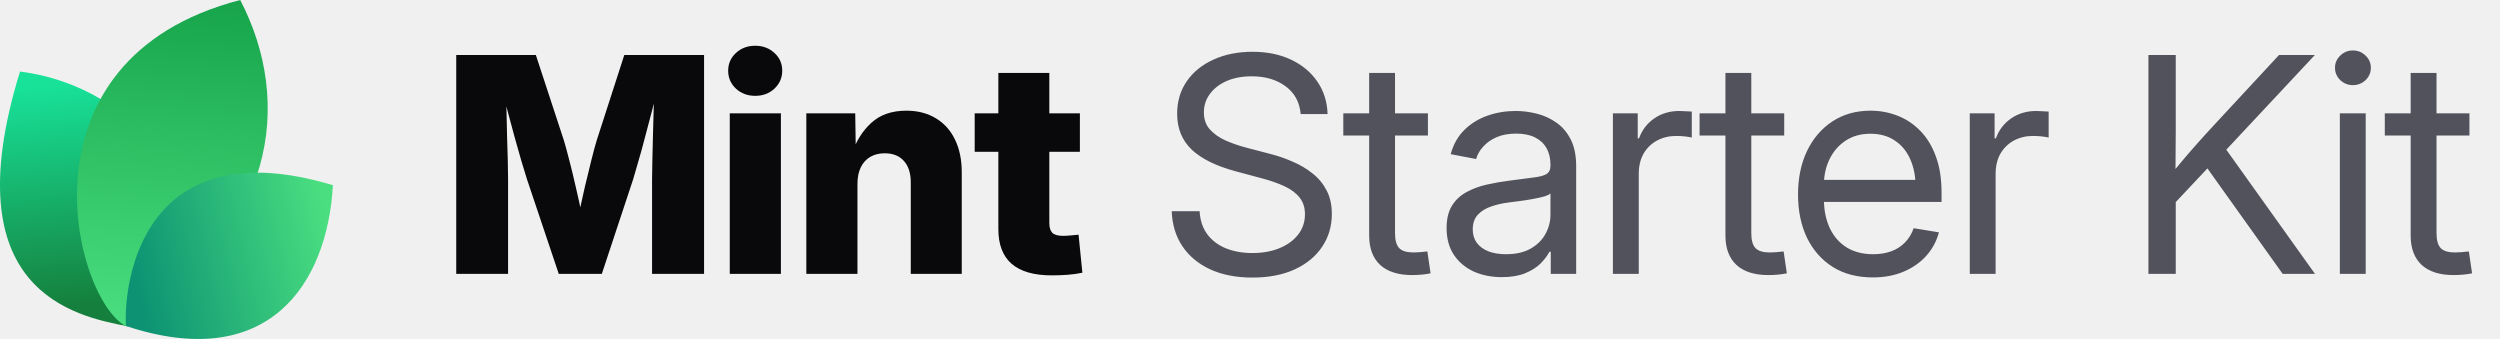
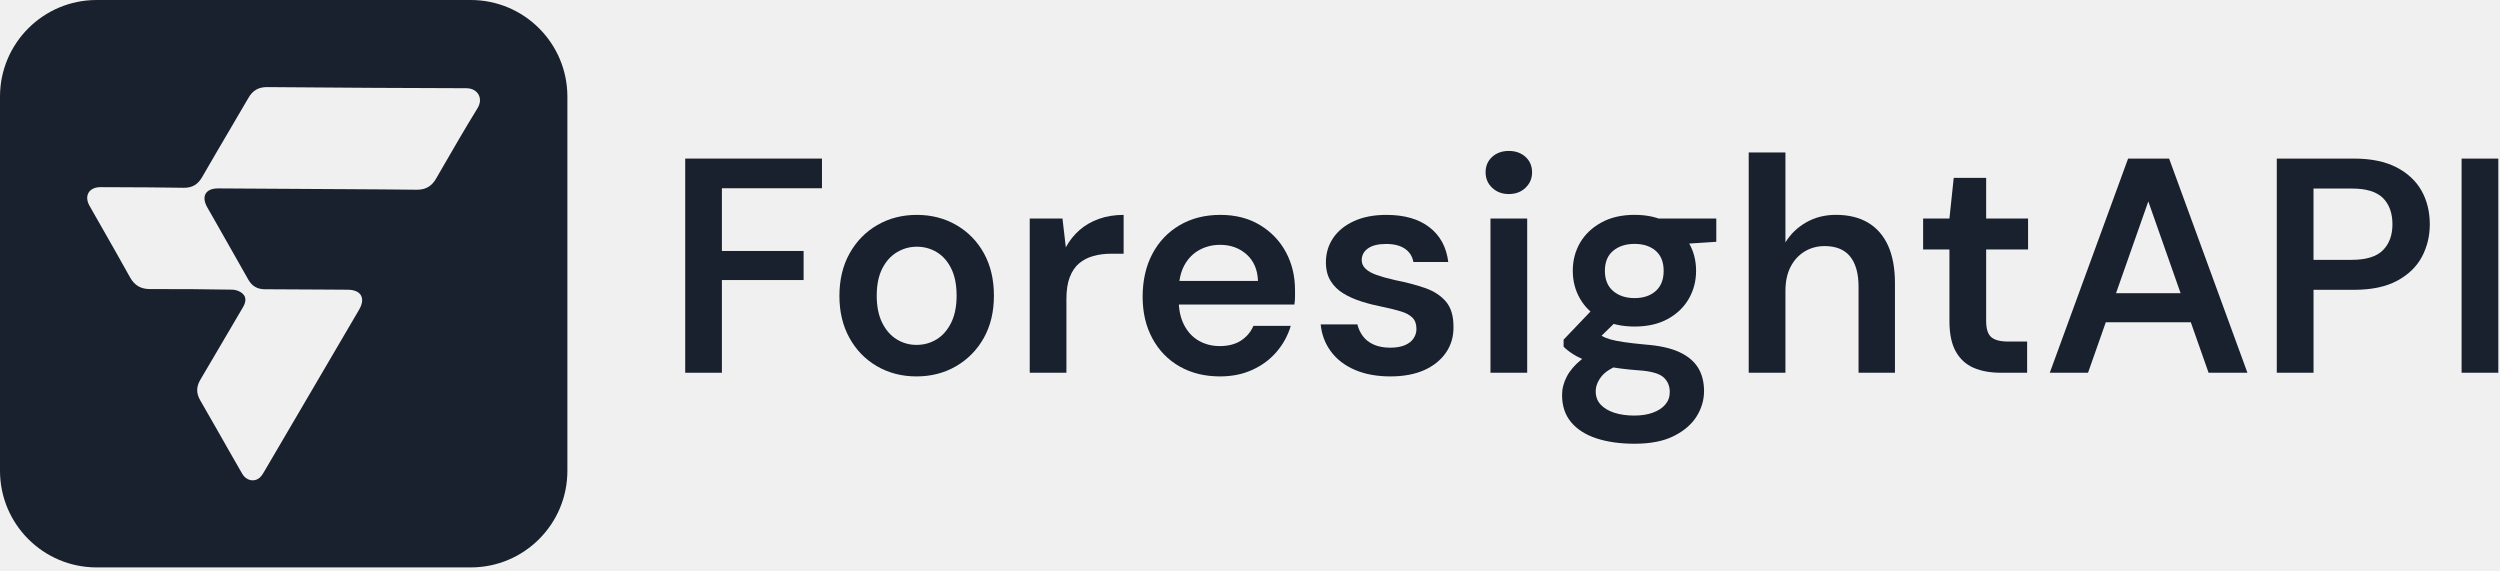
- <svg xmlns="http://www.w3.org/2000/svg" width="177" height="24" viewBox="0 0 177 24" fill="none">
-   <path d="M9.061 23.108C5.268 22.377 -3.391 20.627 1.417 5.064C9.634 6.099 16.973 14.064 9.061 23.108Z" fill="url(#paint0_linear_17557_2020)" />
-   <path d="M8.919 23.094C5.276 21.222 0.784 4.209 17.007 0C20.757 7.193 19.621 16.545 8.919 23.094Z" fill="url(#paint1_linear_17557_2020)" />
-   <path d="M8.914 23.079C8.735 19.882 10.159 9.085 23.57 13.111C23.181 20.123 18.984 26.418 8.914 23.079Z" fill="url(#paint2_linear_17557_2020)" />
-   <path d="M32.301 19.392V3.894H37.938L39.925 9.948C40.036 10.315 40.164 10.787 40.31 11.362C40.462 11.938 40.611 12.552 40.757 13.204C40.91 13.855 41.048 14.483 41.173 15.086C41.305 15.682 41.412 16.192 41.495 16.615H40.695C40.771 16.192 40.871 15.682 40.996 15.086C41.128 14.49 41.267 13.866 41.412 13.214C41.565 12.562 41.714 11.948 41.86 11.373C42.005 10.79 42.133 10.315 42.244 9.948L44.2 3.894H49.848V19.392H46.166V12.704C46.166 12.357 46.173 11.917 46.187 11.383C46.2 10.849 46.214 10.27 46.228 9.646C46.249 9.022 46.266 8.391 46.28 7.753C46.301 7.115 46.311 6.519 46.311 5.964H46.623C46.485 6.561 46.332 7.181 46.166 7.826C45.999 8.471 45.833 9.102 45.666 9.719C45.507 10.336 45.351 10.901 45.198 11.414C45.053 11.928 44.928 12.357 44.824 12.704L42.608 19.392H39.561L37.314 12.704C37.203 12.357 37.072 11.928 36.919 11.414C36.773 10.901 36.614 10.34 36.441 9.729C36.274 9.112 36.104 8.481 35.931 7.836C35.764 7.192 35.608 6.567 35.463 5.964H35.827C35.834 6.512 35.844 7.105 35.858 7.743C35.872 8.374 35.886 9.005 35.9 9.636C35.92 10.26 35.938 10.839 35.952 11.373C35.965 11.907 35.972 12.351 35.972 12.704V19.392H32.301ZM51.668 19.392V8.024H55.288V19.392H51.668ZM53.468 6.786C52.927 6.786 52.473 6.616 52.105 6.276C51.738 5.93 51.554 5.507 51.554 5.007C51.554 4.508 51.738 4.088 52.105 3.749C52.473 3.409 52.927 3.239 53.468 3.239C54.009 3.239 54.463 3.409 54.83 3.749C55.198 4.082 55.382 4.501 55.382 5.007C55.382 5.507 55.198 5.93 54.83 6.276C54.463 6.616 54.009 6.786 53.468 6.786ZM60.708 13.027V19.392H57.088V8.024H60.551L60.593 10.967H60.281C60.593 10.024 61.061 9.268 61.685 8.7C62.309 8.124 63.138 7.836 64.171 7.836C64.975 7.836 65.672 8.017 66.262 8.377C66.851 8.731 67.302 9.234 67.614 9.885C67.933 10.537 68.092 11.307 68.092 12.194V19.392H64.483V12.912C64.483 12.26 64.32 11.754 63.994 11.394C63.675 11.033 63.221 10.853 62.632 10.853C62.25 10.853 61.914 10.936 61.623 11.102C61.332 11.269 61.106 11.515 60.947 11.841C60.787 12.16 60.708 12.555 60.708 13.027ZM76.456 8.024V10.749H69.008V8.024H76.456ZM70.683 5.163H74.292V15.783C74.292 16.102 74.361 16.334 74.5 16.48C74.646 16.625 74.899 16.698 75.259 16.698C75.405 16.698 75.596 16.688 75.831 16.667C76.074 16.646 76.251 16.629 76.362 16.615L76.632 19.309C76.313 19.378 75.963 19.427 75.582 19.455C75.207 19.482 74.836 19.496 74.469 19.496C73.2 19.496 72.25 19.222 71.619 18.674C70.995 18.127 70.683 17.308 70.683 16.22V5.163Z" fill="#09090B" />
-   <path d="M88.667 19.652C87.523 19.652 86.528 19.458 85.682 19.07C84.843 18.681 84.188 18.137 83.716 17.437C83.245 16.736 82.992 15.908 82.957 14.951H84.933C84.968 15.596 85.148 16.14 85.474 16.584C85.8 17.021 86.24 17.354 86.795 17.582C87.35 17.804 87.974 17.915 88.667 17.915C89.388 17.915 90.026 17.801 90.581 17.572C91.143 17.343 91.583 17.024 91.902 16.615C92.228 16.199 92.391 15.717 92.391 15.169C92.391 14.698 92.266 14.306 92.017 13.994C91.767 13.675 91.413 13.408 90.956 13.193C90.498 12.978 89.954 12.787 89.323 12.621L87.502 12.132C86.123 11.765 85.082 11.255 84.382 10.603C83.689 9.944 83.342 9.095 83.342 8.055C83.342 7.174 83.571 6.404 84.028 5.746C84.486 5.087 85.117 4.577 85.921 4.217C86.726 3.849 87.645 3.666 88.678 3.666C89.718 3.666 90.63 3.853 91.413 4.227C92.204 4.602 92.824 5.122 93.275 5.787C93.726 6.446 93.965 7.209 93.993 8.076H92.089C92.013 7.23 91.656 6.574 91.018 6.11C90.387 5.638 89.586 5.403 88.615 5.403C87.95 5.403 87.36 5.513 86.847 5.735C86.341 5.957 85.946 6.262 85.661 6.651C85.377 7.032 85.235 7.469 85.235 7.961C85.235 8.447 85.377 8.849 85.661 9.168C85.946 9.48 86.317 9.74 86.774 9.948C87.232 10.149 87.724 10.319 88.251 10.457L89.884 10.884C90.439 11.023 90.977 11.206 91.496 11.435C92.023 11.657 92.495 11.934 92.911 12.267C93.334 12.593 93.67 12.995 93.92 13.474C94.17 13.945 94.294 14.504 94.294 15.149C94.294 16.015 94.066 16.788 93.608 17.468C93.157 18.148 92.512 18.681 91.673 19.07C90.834 19.458 89.832 19.652 88.667 19.652ZM101.097 8.024V9.594H95.106V8.024H101.097ZM96.937 5.163H98.767V16.521C98.767 17 98.865 17.347 99.059 17.562C99.26 17.77 99.6 17.874 100.078 17.874C100.21 17.874 100.366 17.867 100.546 17.853C100.733 17.832 100.903 17.815 101.056 17.801L101.285 19.351C101.097 19.392 100.886 19.423 100.65 19.444C100.414 19.465 100.189 19.475 99.974 19.475C98.996 19.475 98.244 19.236 97.717 18.758C97.197 18.272 96.937 17.579 96.937 16.677V5.163ZM106.33 19.621C105.595 19.621 104.932 19.489 104.343 19.226C103.754 18.955 103.285 18.564 102.939 18.05C102.592 17.53 102.419 16.896 102.419 16.147C102.419 15.495 102.547 14.965 102.804 14.556C103.06 14.146 103.403 13.828 103.833 13.599C104.263 13.363 104.742 13.186 105.269 13.068C105.796 12.95 106.333 12.857 106.881 12.787C107.574 12.69 108.132 12.617 108.555 12.569C108.978 12.52 109.287 12.441 109.481 12.33C109.675 12.212 109.772 12.014 109.772 11.737V11.654C109.772 11.203 109.679 10.815 109.492 10.489C109.311 10.163 109.041 9.91 108.68 9.729C108.32 9.549 107.872 9.459 107.338 9.459C106.805 9.459 106.34 9.546 105.945 9.719C105.556 9.892 105.241 10.118 104.998 10.395C104.755 10.665 104.593 10.953 104.509 11.258L102.71 10.915C102.897 10.222 103.22 9.65 103.677 9.199C104.135 8.748 104.679 8.412 105.31 8.19C105.941 7.968 106.607 7.857 107.307 7.857C107.8 7.857 108.295 7.92 108.795 8.044C109.301 8.169 109.765 8.381 110.188 8.679C110.611 8.97 110.951 9.369 111.208 9.875C111.464 10.374 111.593 11.005 111.593 11.768V19.392H109.793V17.822H109.7C109.568 18.085 109.363 18.359 109.086 18.643C108.809 18.921 108.444 19.153 107.994 19.34C107.543 19.527 106.988 19.621 106.33 19.621ZM106.621 17.998C107.321 17.998 107.904 17.867 108.368 17.603C108.84 17.333 109.19 16.986 109.419 16.563C109.654 16.133 109.772 15.682 109.772 15.211V13.692C109.703 13.769 109.554 13.841 109.325 13.911C109.096 13.973 108.829 14.032 108.524 14.088C108.226 14.143 107.921 14.192 107.609 14.233C107.304 14.275 107.033 14.309 106.798 14.337C106.354 14.393 105.938 14.49 105.549 14.628C105.168 14.76 104.86 14.954 104.624 15.211C104.388 15.467 104.27 15.811 104.27 16.241C104.27 16.615 104.367 16.934 104.561 17.198C104.762 17.461 105.04 17.662 105.393 17.801C105.747 17.933 106.156 17.998 106.621 17.998ZM114.193 19.392V8.024H115.951V9.792H116.045C116.253 9.209 116.61 8.741 117.116 8.388C117.622 8.034 118.219 7.857 118.905 7.857C119.058 7.857 119.217 7.864 119.384 7.878C119.55 7.885 119.682 7.892 119.779 7.899V9.74C119.716 9.719 119.578 9.695 119.363 9.667C119.155 9.639 118.922 9.625 118.666 9.625C118.174 9.625 117.726 9.733 117.324 9.948C116.922 10.163 116.603 10.471 116.367 10.874C116.138 11.276 116.024 11.758 116.024 12.319V19.392H114.193ZM126.322 8.024V9.594H120.33V8.024H126.322ZM122.161 5.163H123.992V16.521C123.992 17 124.089 17.347 124.283 17.562C124.484 17.77 124.824 17.874 125.302 17.874C125.434 17.874 125.59 17.867 125.77 17.853C125.958 17.832 126.127 17.815 126.28 17.801L126.509 19.351C126.322 19.392 126.11 19.423 125.874 19.444C125.639 19.465 125.413 19.475 125.198 19.475C124.221 19.475 123.468 19.236 122.941 18.758C122.421 18.272 122.161 17.579 122.161 16.677V5.163ZM132.604 19.642C131.502 19.642 130.555 19.396 129.765 18.903C128.974 18.404 128.364 17.714 127.934 16.834C127.511 15.946 127.3 14.927 127.3 13.775C127.3 12.611 127.511 11.584 127.934 10.697C128.364 9.802 128.964 9.102 129.734 8.596C130.51 8.089 131.408 7.836 132.428 7.836C133.1 7.836 133.738 7.954 134.341 8.19C134.952 8.426 135.489 8.783 135.954 9.261C136.425 9.74 136.793 10.343 137.056 11.071C137.327 11.792 137.462 12.645 137.462 13.63V14.296H128.433V12.735H136.463L135.631 13.297C135.631 12.541 135.506 11.876 135.257 11.3C135.007 10.725 134.643 10.277 134.165 9.958C133.686 9.632 133.107 9.469 132.428 9.469C131.748 9.469 131.162 9.632 130.67 9.958C130.177 10.284 129.796 10.725 129.526 11.279C129.262 11.827 129.13 12.441 129.13 13.12V14.046C129.13 14.864 129.273 15.572 129.557 16.168C129.841 16.757 130.243 17.211 130.763 17.53C131.283 17.842 131.901 17.998 132.615 17.998C133.093 17.998 133.523 17.929 133.905 17.79C134.293 17.645 134.619 17.433 134.882 17.156C135.153 16.879 135.354 16.546 135.486 16.157L137.275 16.449C137.108 17.08 136.81 17.634 136.38 18.113C135.95 18.591 135.413 18.966 134.768 19.236C134.123 19.507 133.402 19.642 132.604 19.642ZM139.459 19.392V8.024H141.217V9.792H141.311C141.519 9.209 141.876 8.741 142.382 8.388C142.888 8.034 143.485 7.857 144.171 7.857C144.324 7.857 144.483 7.864 144.649 7.878C144.816 7.885 144.948 7.892 145.045 7.899V9.74C144.982 9.719 144.844 9.695 144.629 9.667C144.421 9.639 144.188 9.625 143.932 9.625C143.439 9.625 142.992 9.733 142.59 9.948C142.188 10.163 141.869 10.471 141.633 10.874C141.404 11.276 141.29 11.758 141.29 12.319V19.392H139.459ZM153.429 14.961V12.715C153.783 12.257 154.136 11.82 154.49 11.404C154.844 10.981 155.204 10.565 155.572 10.156C155.939 9.74 156.314 9.327 156.695 8.918L161.355 3.894H163.893L157.277 10.967H157.184L153.429 14.961ZM152.108 19.392V3.894H154.043V9.241L154.022 12.559L154.043 13.505V19.392H152.108ZM161.615 19.392L155.967 11.477L157.173 9.969L163.903 19.392H161.615ZM165.661 19.392V8.024H167.492V19.392H165.661ZM166.587 6.027C166.24 6.027 165.942 5.909 165.692 5.673C165.443 5.43 165.318 5.139 165.318 4.799C165.318 4.459 165.443 4.172 165.692 3.936C165.942 3.693 166.24 3.572 166.587 3.572C166.934 3.572 167.232 3.693 167.482 3.936C167.731 4.172 167.856 4.459 167.856 4.799C167.856 5.139 167.731 5.43 167.482 5.673C167.232 5.909 166.934 6.027 166.587 6.027ZM174.836 8.024V9.594H168.844V8.024H174.836ZM170.675 5.163H172.506V16.521C172.506 17 172.603 17.347 172.797 17.562C172.998 17.77 173.338 17.874 173.816 17.874C173.948 17.874 174.104 17.867 174.284 17.853C174.472 17.832 174.641 17.815 174.794 17.801L175.023 19.351C174.836 19.392 174.624 19.423 174.388 19.444C174.153 19.465 173.927 19.475 173.712 19.475C172.735 19.475 171.982 19.236 171.455 18.758C170.935 18.272 170.675 17.579 170.675 16.677V5.163Z" fill="#52525C" />
+ <svg xmlns="http://www.w3.org/2000/svg" width="798" height="182" viewBox="0 0 798 182" fill="none">
+   <g clip-path="url(#clip0_104_2209)">
+     <path fill-rule="evenodd" clip-rule="evenodd" d="M30.85 181.12H150.26C167.31 181.12 181.12 167.31 181.11 150.26V30.85C181.11 13.81 167.3 0 150.26 0H30.85C13.81 0 0 13.81 0 30.85V150.26C0 167.31 13.81 181.12 30.85 181.12ZM101.14 60.329L101.25 60.33C104.275 60.35 107.299 60.367 110.323 60.383C117.888 60.425 125.452 60.467 133.01 60.56C135.84 60.59 137.78 59.47 139.19 57.03C139.649 56.236 140.108 55.441 140.566 54.646C144.456 47.907 148.351 41.158 152.43 34.53C154.36 31.4 152.53 28.16 148.84 28.16C129.063 28.132 109.277 27.982 89.499 27.832C88.096 27.821 86.693 27.811 85.29 27.8C82.59 27.78 80.71 28.82 79.35 31.16C77.301 34.686 75.234 38.201 73.166 41.716C70.277 46.627 67.388 51.538 64.55 56.48C63.16 58.89 61.38 59.99 58.56 59.94C51.512 59.812 44.457 59.786 37.401 59.761C35.638 59.754 33.874 59.748 32.11 59.74C28.41 59.72 26.76 62.5 28.58 65.7C29.942 68.102 31.309 70.499 32.676 72.897C35.647 78.105 38.616 83.311 41.52 88.55C42.97 91.14 44.97 92.28 47.92 92.27C56.68 92.24 65.45 92.3 74.21 92.46C75.33 92.48 76.68 93 77.47 93.75C78.83 95.04 78.39 96.66 77.49 98.18C75.297 101.89 73.118 105.609 70.94 109.327C68.608 113.306 66.277 117.285 63.93 121.25C62.62 123.47 62.62 125.57 63.91 127.78C65.787 131 67.629 134.244 69.472 137.488C70.044 138.496 70.617 139.503 71.19 140.51C71.832 141.634 72.469 142.759 73.107 143.885C74.507 146.356 75.907 148.827 77.35 151.28C78.64 153.48 81.23 153.99 82.96 152.41C83.555 151.873 83.984 151.134 84.397 150.422L84.45 150.33C94.505 133.188 104.551 116.045 114.597 98.903L114.61 98.88C116.78 95.18 115.28 92.51 111.02 92.48C109.056 92.467 107.092 92.452 105.128 92.438C98.275 92.388 91.426 92.338 84.57 92.33C82.11 92.32 80.43 91.34 79.22 89.18C76.353 84.06 73.442 78.958 70.531 73.856C69.076 71.305 67.62 68.753 66.17 66.2C64.16 62.67 65.62 60.12 69.64 60.14C80.143 60.19 90.637 60.26 101.14 60.329Z" fill="#18212D" />
+     <path d="M218.72 118.98V50.62H262.37V60.09H230.43V80.11H256.51V89.39H230.43V118.98H218.72Z" fill="#18212D" />
+     <path d="M292.55 120.15C287.86 120.15 283.65 119.06 279.9 116.88C276.16 114.7 273.23 111.67 271.11 107.8C268.99 103.93 267.94 99.48 267.94 94.47C267.94 89.33 269.01 84.82 271.16 80.94C273.31 77.07 276.25 74.04 280 71.86C283.74 69.68 287.96 68.59 292.65 68.59C297.34 68.59 301.55 69.68 305.3 71.86C309.04 74.04 311.97 77.05 314.09 80.89C316.2 84.73 317.26 89.22 317.26 94.37C317.26 99.51 316.19 104.01 314.04 107.85C311.89 111.69 308.94 114.7 305.2 116.88C301.45 119.06 297.24 120.15 292.55 120.15ZM292.55 110.09C294.89 110.09 297.03 109.5 298.95 108.33C300.87 107.16 302.42 105.4 303.59 103.06C304.76 100.72 305.35 97.82 305.35 94.37C305.35 90.92 304.78 88.04 303.64 85.73C302.5 83.42 300.97 81.68 299.05 80.51C297.13 79.34 295 78.75 292.65 78.75C290.37 78.75 288.26 79.34 286.3 80.51C284.35 81.68 282.78 83.42 281.61 85.73C280.44 88.04 279.85 90.92 279.85 94.37C279.85 97.82 280.44 100.72 281.61 103.06C282.78 105.4 284.33 107.16 286.25 108.33C288.17 109.51 290.27 110.09 292.55 110.09Z" fill="#18212D" />
+     <path d="M328.69 118.98V69.76H339.14L340.21 78.94C341.38 76.79 342.85 74.95 344.6 73.42C346.36 71.89 348.42 70.7 350.8 69.86C353.18 69.01 355.8 68.59 358.66 68.59V80.99H354.56C352.61 80.99 350.75 81.23 348.99 81.72C347.23 82.21 345.72 82.99 344.45 84.06C343.18 85.13 342.19 86.6 341.47 88.46C340.75 90.32 340.4 92.64 340.4 95.44V118.98H328.69Z" fill="#18212D" />
+     <path d="M389.43 120.15C384.55 120.15 380.25 119.09 376.54 116.98C372.83 114.86 369.93 111.89 367.85 108.04C365.77 104.2 364.73 99.77 364.73 94.76C364.73 89.55 365.76 84.99 367.81 81.09C369.86 77.18 372.76 74.12 376.5 71.91C380.24 69.7 384.59 68.59 389.54 68.59C394.36 68.59 398.56 69.66 402.14 71.81C405.72 73.96 408.49 76.84 410.44 80.45C412.39 84.06 413.37 88.12 413.37 92.61C413.37 93.26 413.37 93.98 413.37 94.76C413.37 95.54 413.3 96.36 413.17 97.2H373.13V89.68H401.55C401.42 86.1 400.22 83.28 397.94 81.23C395.66 79.18 392.83 78.15 389.44 78.15C387.03 78.15 384.82 78.7 382.8 79.81C380.78 80.92 379.19 82.56 378.01 84.74C376.84 86.92 376.25 89.67 376.25 92.99V95.82C376.25 98.88 376.82 101.52 377.96 103.73C379.1 105.94 380.66 107.62 382.65 108.76C384.64 109.9 386.86 110.47 389.34 110.47C392.07 110.47 394.34 109.88 396.13 108.71C397.92 107.54 399.24 105.98 400.09 104.02H412.01C411.1 107.08 409.6 109.83 407.52 112.27C405.44 114.71 402.86 116.63 399.8 118.03C396.72 119.45 393.27 120.15 389.43 120.15Z" fill="#18212D" />
+     <path d="M443.83 120.15C439.47 120.15 435.68 119.45 432.45 118.05C429.22 116.65 426.69 114.7 424.83 112.19C422.97 109.68 421.88 106.8 421.56 103.55H433.28C433.61 104.92 434.19 106.17 435.04 107.31C435.89 108.45 437.04 109.35 438.51 110C439.97 110.65 441.72 110.98 443.73 110.98C445.68 110.98 447.28 110.7 448.52 110.15C449.76 109.6 450.67 108.87 451.25 107.95C451.84 107.04 452.13 106.06 452.13 105.02C452.13 103.46 451.71 102.25 450.86 101.41C450.01 100.56 448.79 99.9 447.2 99.41C445.6 98.92 443.7 98.45 441.49 97.99C439.15 97.53 436.88 96.96 434.7 96.28C432.52 95.6 430.56 94.73 428.84 93.69C427.11 92.65 425.75 91.31 424.74 89.69C423.73 88.06 423.23 86.08 423.23 83.73C423.23 80.87 423.99 78.29 425.52 76.01C427.05 73.73 429.26 71.93 432.16 70.59C435.06 69.26 438.52 68.59 442.56 68.59C448.29 68.59 452.86 69.91 456.28 72.55C459.7 75.19 461.7 78.88 462.29 83.63H451.16C450.83 81.81 449.92 80.39 448.43 79.38C446.93 78.37 444.95 77.87 442.47 77.87C439.93 77.87 437.99 78.34 436.66 79.29C435.33 80.23 434.66 81.49 434.66 83.05C434.66 84.09 435.07 85 435.88 85.78C436.69 86.56 437.88 87.23 439.44 87.78C441 88.33 442.92 88.87 445.2 89.39C448.85 90.11 452.07 90.95 454.87 91.93C457.67 92.91 459.88 94.34 461.51 96.23C463.14 98.12 463.95 100.79 463.95 104.24C464.01 107.37 463.22 110.13 461.56 112.54C459.9 114.95 457.57 116.82 454.58 118.16C451.58 119.48 447.99 120.15 443.83 120.15Z" fill="#18212D" />
+     <path d="M481.62 61.94C479.47 61.94 477.7 61.27 476.3 59.94C474.9 58.61 474.2 56.96 474.2 55.01C474.2 52.99 474.9 51.35 476.3 50.08C477.7 48.81 479.47 48.18 481.62 48.18C483.77 48.18 485.54 48.81 486.94 50.08C488.34 51.35 489.04 52.99 489.04 55.01C489.04 56.96 488.34 58.61 486.94 59.94C485.55 61.28 483.77 61.94 481.62 61.94ZM475.76 118.98V69.76H487.48V118.98H475.76Z" fill="#18212D" />
+     <path d="M521.76 141.64C517.14 141.64 513.08 141.07 509.6 139.93C506.12 138.79 503.41 137.06 501.49 134.75C499.57 132.44 498.61 129.56 498.61 126.11C498.61 124.09 499.11 122.12 500.12 120.2C501.13 118.28 502.66 116.49 504.71 114.83C506.76 113.17 509.38 111.72 512.57 110.48L517.75 116.14C514.63 117.25 512.44 118.58 511.21 120.14C509.97 121.7 509.35 123.3 509.35 124.93C509.35 126.62 509.89 128.04 510.96 129.18C512.03 130.32 513.5 131.18 515.35 131.77C517.2 132.36 519.31 132.65 521.65 132.65C523.93 132.65 525.91 132.34 527.61 131.72C529.3 131.1 530.62 130.24 531.57 129.13C532.51 128.02 532.99 126.69 532.99 125.13C532.99 123.18 532.31 121.6 530.94 120.39C529.57 119.18 526.87 118.45 522.83 118.19C519.38 117.93 516.35 117.56 513.75 117.07C511.15 116.58 508.92 116.01 507.06 115.36C505.2 114.71 503.62 113.98 502.32 113.16C501.02 112.35 499.94 111.52 499.1 110.67V108.42L509.35 97.68L518.04 100.51L506.52 111.74L509.55 106.08C510.2 106.54 510.87 106.96 511.55 107.35C512.23 107.74 513.11 108.08 514.19 108.38C515.27 108.68 516.68 108.95 518.44 109.21C520.2 109.47 522.48 109.73 525.28 109.99C529.64 110.32 533.19 111.1 535.92 112.33C538.65 113.57 540.67 115.23 541.98 117.31C543.28 119.39 543.93 121.9 543.93 124.83C543.93 127.69 543.13 130.4 541.54 132.94C539.94 135.48 537.52 137.56 534.26 139.19C531.01 140.82 526.84 141.64 521.76 141.64ZM521.76 104.23C517.66 104.23 514.13 103.43 511.16 101.84C508.2 100.25 505.94 98.1 504.37 95.39C502.81 92.69 502.03 89.71 502.03 86.45C502.03 83.13 502.81 80.14 504.37 77.47C505.93 74.8 508.19 72.65 511.16 71.02C514.12 69.39 517.65 68.58 521.76 68.58C525.86 68.58 529.38 69.39 532.31 71.02C535.24 72.65 537.49 74.8 539.05 77.47C540.61 80.14 541.39 83.13 541.39 86.45C541.39 89.71 540.61 92.69 539.05 95.39C537.49 98.09 535.24 100.24 532.31 101.84C529.38 103.44 525.86 104.23 521.76 104.23ZM521.76 95.15C524.56 95.15 526.8 94.4 528.5 92.9C530.19 91.4 531.04 89.25 531.04 86.45C531.04 83.65 530.19 81.52 528.5 80.05C526.81 78.59 524.56 77.85 521.76 77.85C518.96 77.85 516.68 78.58 514.92 80.05C513.16 81.52 512.28 83.65 512.28 86.45C512.28 89.25 513.16 91.4 514.92 92.9C516.68 94.4 518.96 95.15 521.76 95.15ZM529.87 78.35L527.62 69.76H547.84V77.18L529.87 78.35Z" fill="#18212D" />
+     <path d="M558.19 118.98V48.66H569.91V77.37C571.54 74.7 573.75 72.57 576.55 70.97C579.35 69.38 582.51 68.58 586.02 68.58C590.06 68.58 593.47 69.41 596.27 71.07C599.07 72.73 601.2 75.17 602.67 78.39C604.13 81.61 604.87 85.63 604.87 90.45V118.97H593.25V91.54C593.25 87.31 592.35 84.09 590.56 81.87C588.77 79.66 586.05 78.55 582.41 78.55C580.07 78.55 577.95 79.12 576.06 80.26C574.17 81.4 572.67 83.03 571.57 85.14C570.46 87.26 569.91 89.84 569.91 92.9V118.98H558.19Z" fill="#18212D" />
+     <path d="M638.66 118.98C635.34 118.98 632.46 118.46 630.02 117.42C627.58 116.38 625.67 114.65 624.31 112.24C622.94 109.83 622.26 106.58 622.26 102.47V79.62H613.86V69.76H622.26L623.63 56.77H633.98V69.76H647.36V79.62H633.98V102.47C633.98 104.95 634.52 106.65 635.59 107.6C636.66 108.54 638.47 109.02 641.01 109.02H647.06V118.98H638.66Z" fill="#18212D" />
+     <path d="M654.29 118.98L679.29 50.62H692.38L717.38 118.98H704.98L685.74 64.29L666.5 118.98H654.29ZM665.42 102.86L668.54 93.58H702.23L705.35 102.86H665.42Z" fill="#18212D" />
+     <path d="M726.75 118.98V50.62H751.36C756.83 50.62 761.35 51.55 764.94 53.4C768.52 55.26 771.19 57.75 772.95 60.87C774.71 63.99 775.59 67.58 775.59 71.61C775.59 75.39 774.74 78.85 773.05 82.01C771.36 85.17 768.72 87.71 765.14 89.63C761.56 91.55 756.97 92.51 751.37 92.51H738.48V118.98H726.75ZM738.47 82.94H750.68C755.3 82.94 758.62 81.91 760.64 79.86C762.66 77.81 763.67 75.06 763.67 71.61C763.67 68.03 762.66 65.23 760.64 63.21C758.62 61.19 755.3 60.18 750.68 60.18H738.47V82.94Z" fill="#18212D" />
+     <path d="M785.74 118.98V50.62H797.46V118.98H785.74Z" fill="#18212D" />
+   </g>
  <defs>
-     <linearGradient id="paint0_linear_17557_2020" x1="3.776" y1="5.916" x2="5.232" y2="21.559" gradientUnits="userSpaceOnUse">
-       <stop stop-color="#18E299" />
-       <stop offset="1" stop-color="#15803D" />
-     </linearGradient>
-     <linearGradient id="paint1_linear_17557_2020" x1="12.171" y1="-0.718" x2="10.19" y2="22.983" gradientUnits="userSpaceOnUse">
-       <stop stop-color="#16A34A" />
-       <stop offset="1" stop-color="#4ADE80" />
-     </linearGradient>
-     <linearGradient id="paint2_linear_17557_2020" x1="23.133" y1="15.353" x2="9.338" y2="18.52" gradientUnits="userSpaceOnUse">
-       <stop stop-color="#4ADE80" />
-       <stop offset="1" stop-color="#0D9373" />
-     </linearGradient>
+     <clipPath id="clip0_104_2209">
+       <rect width="797.46" height="181.12" fill="white" />
+     </clipPath>
  </defs>
</svg>
